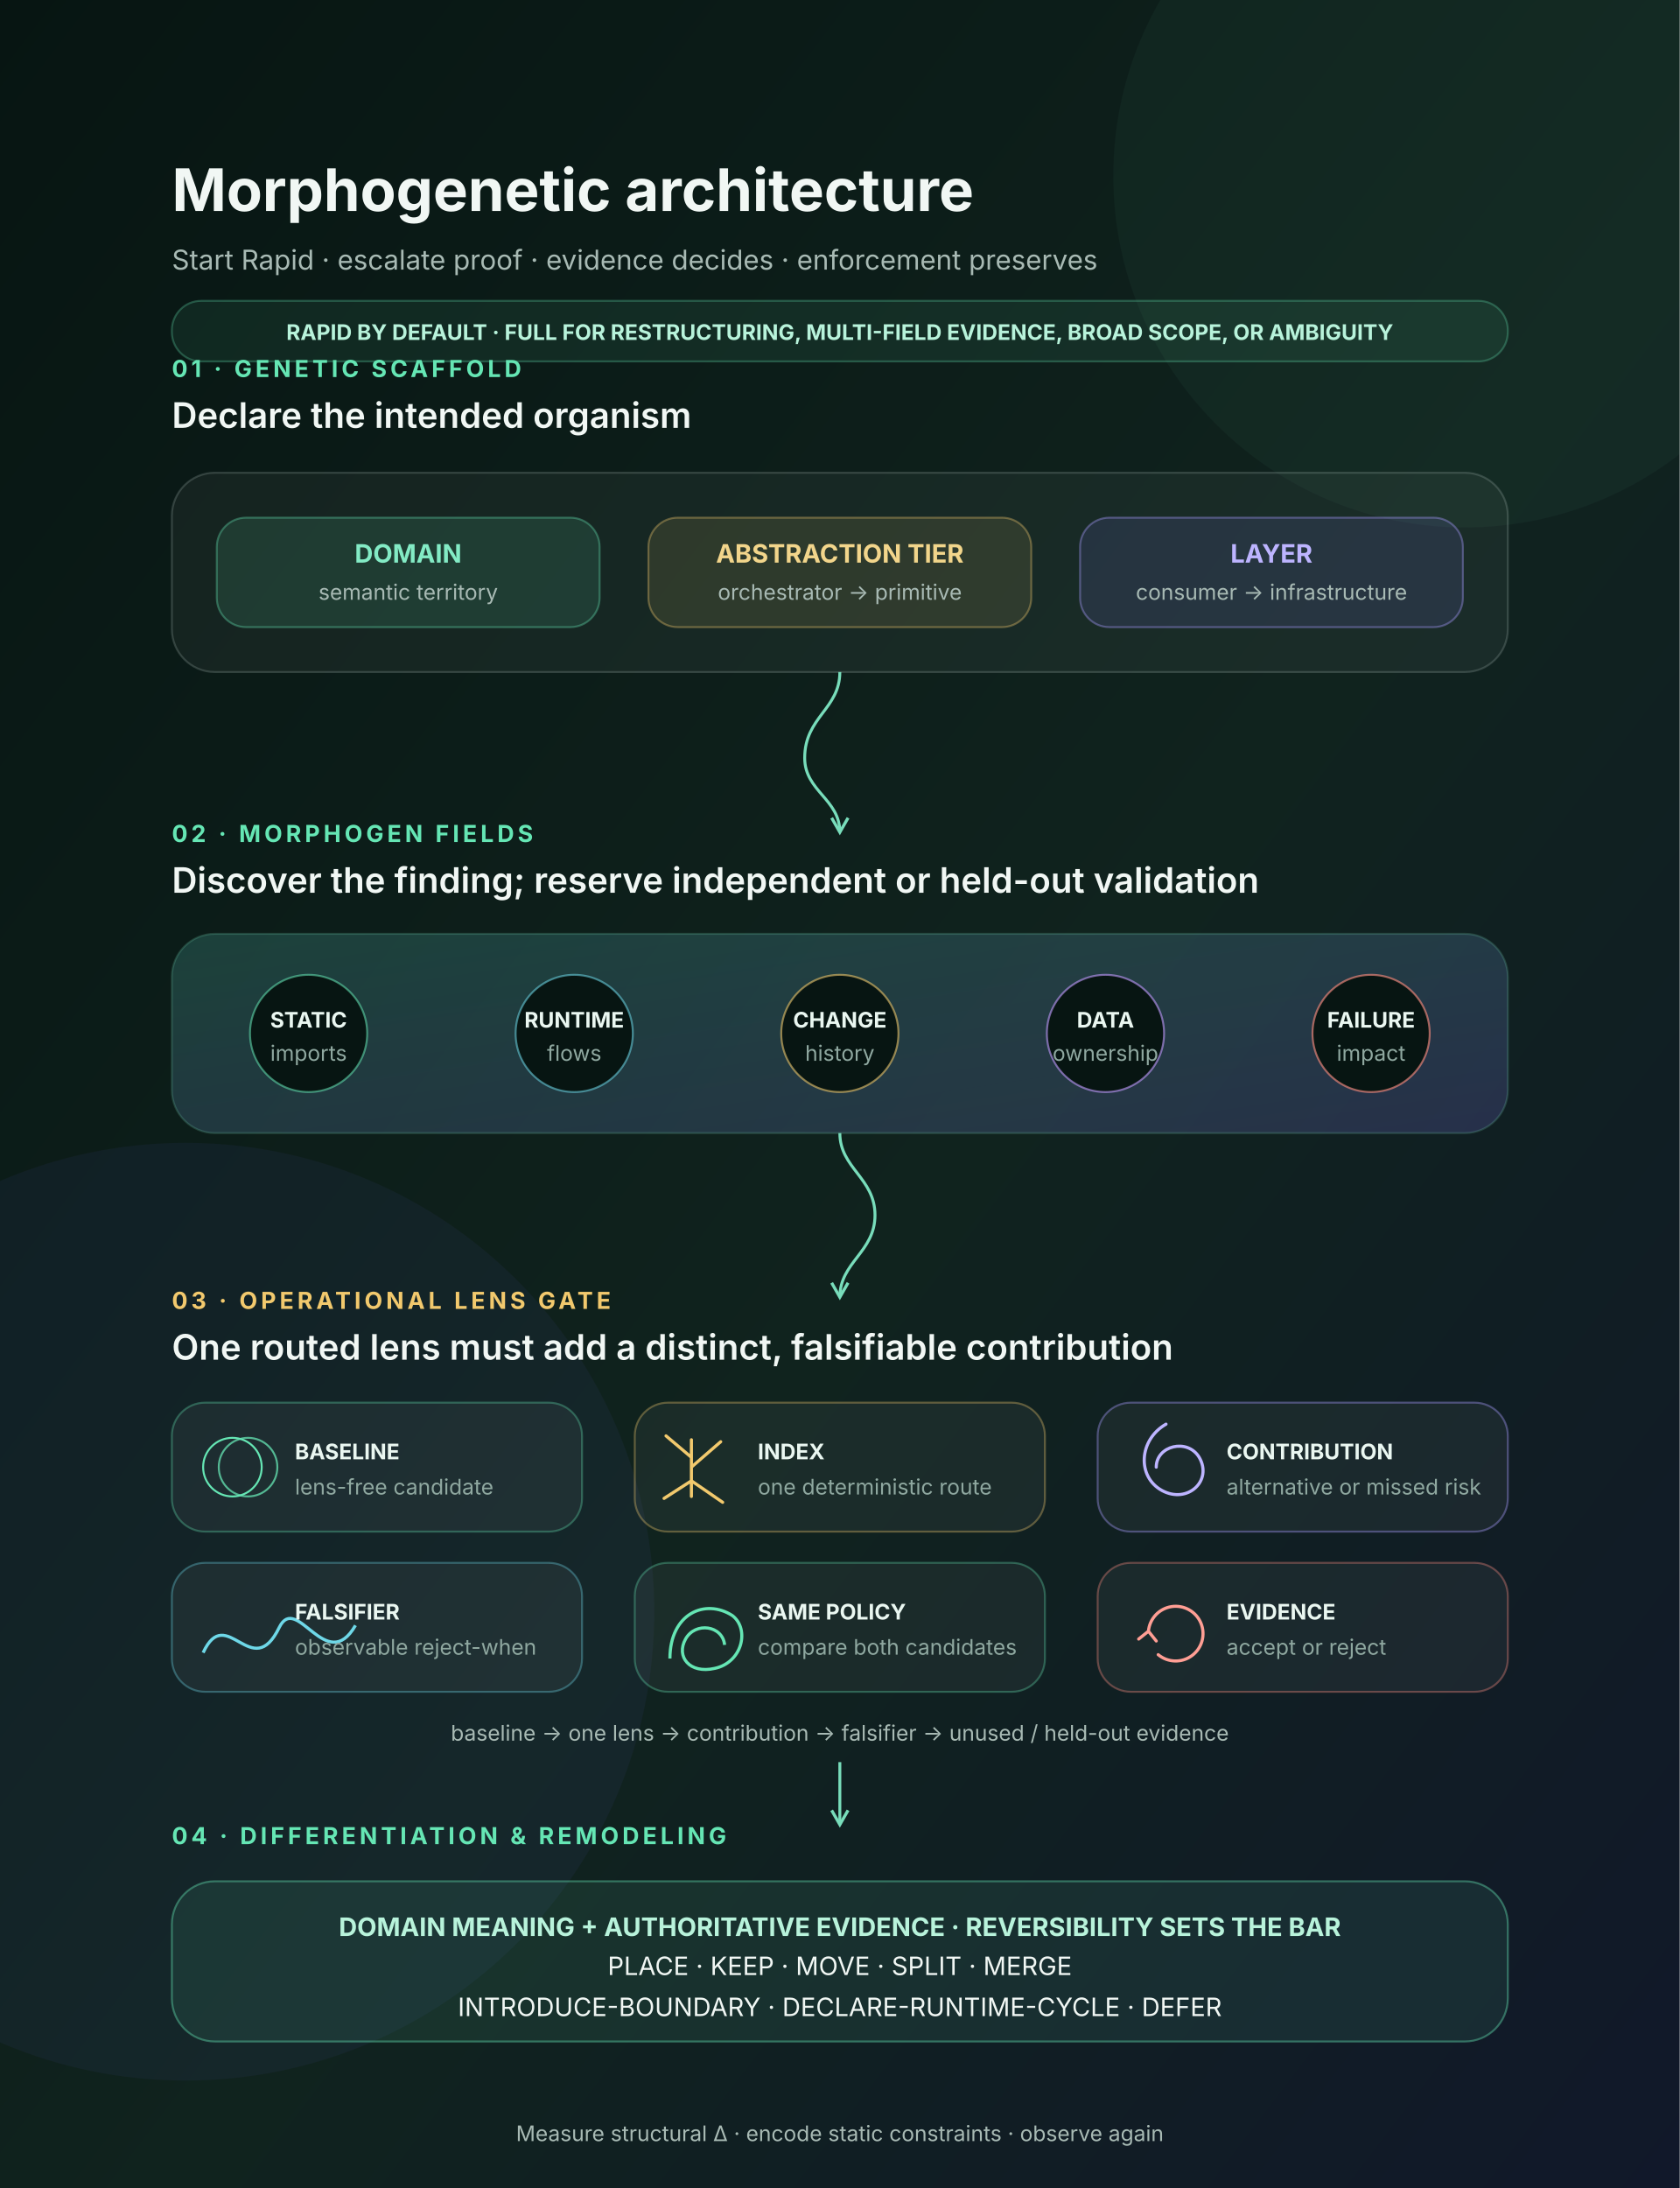
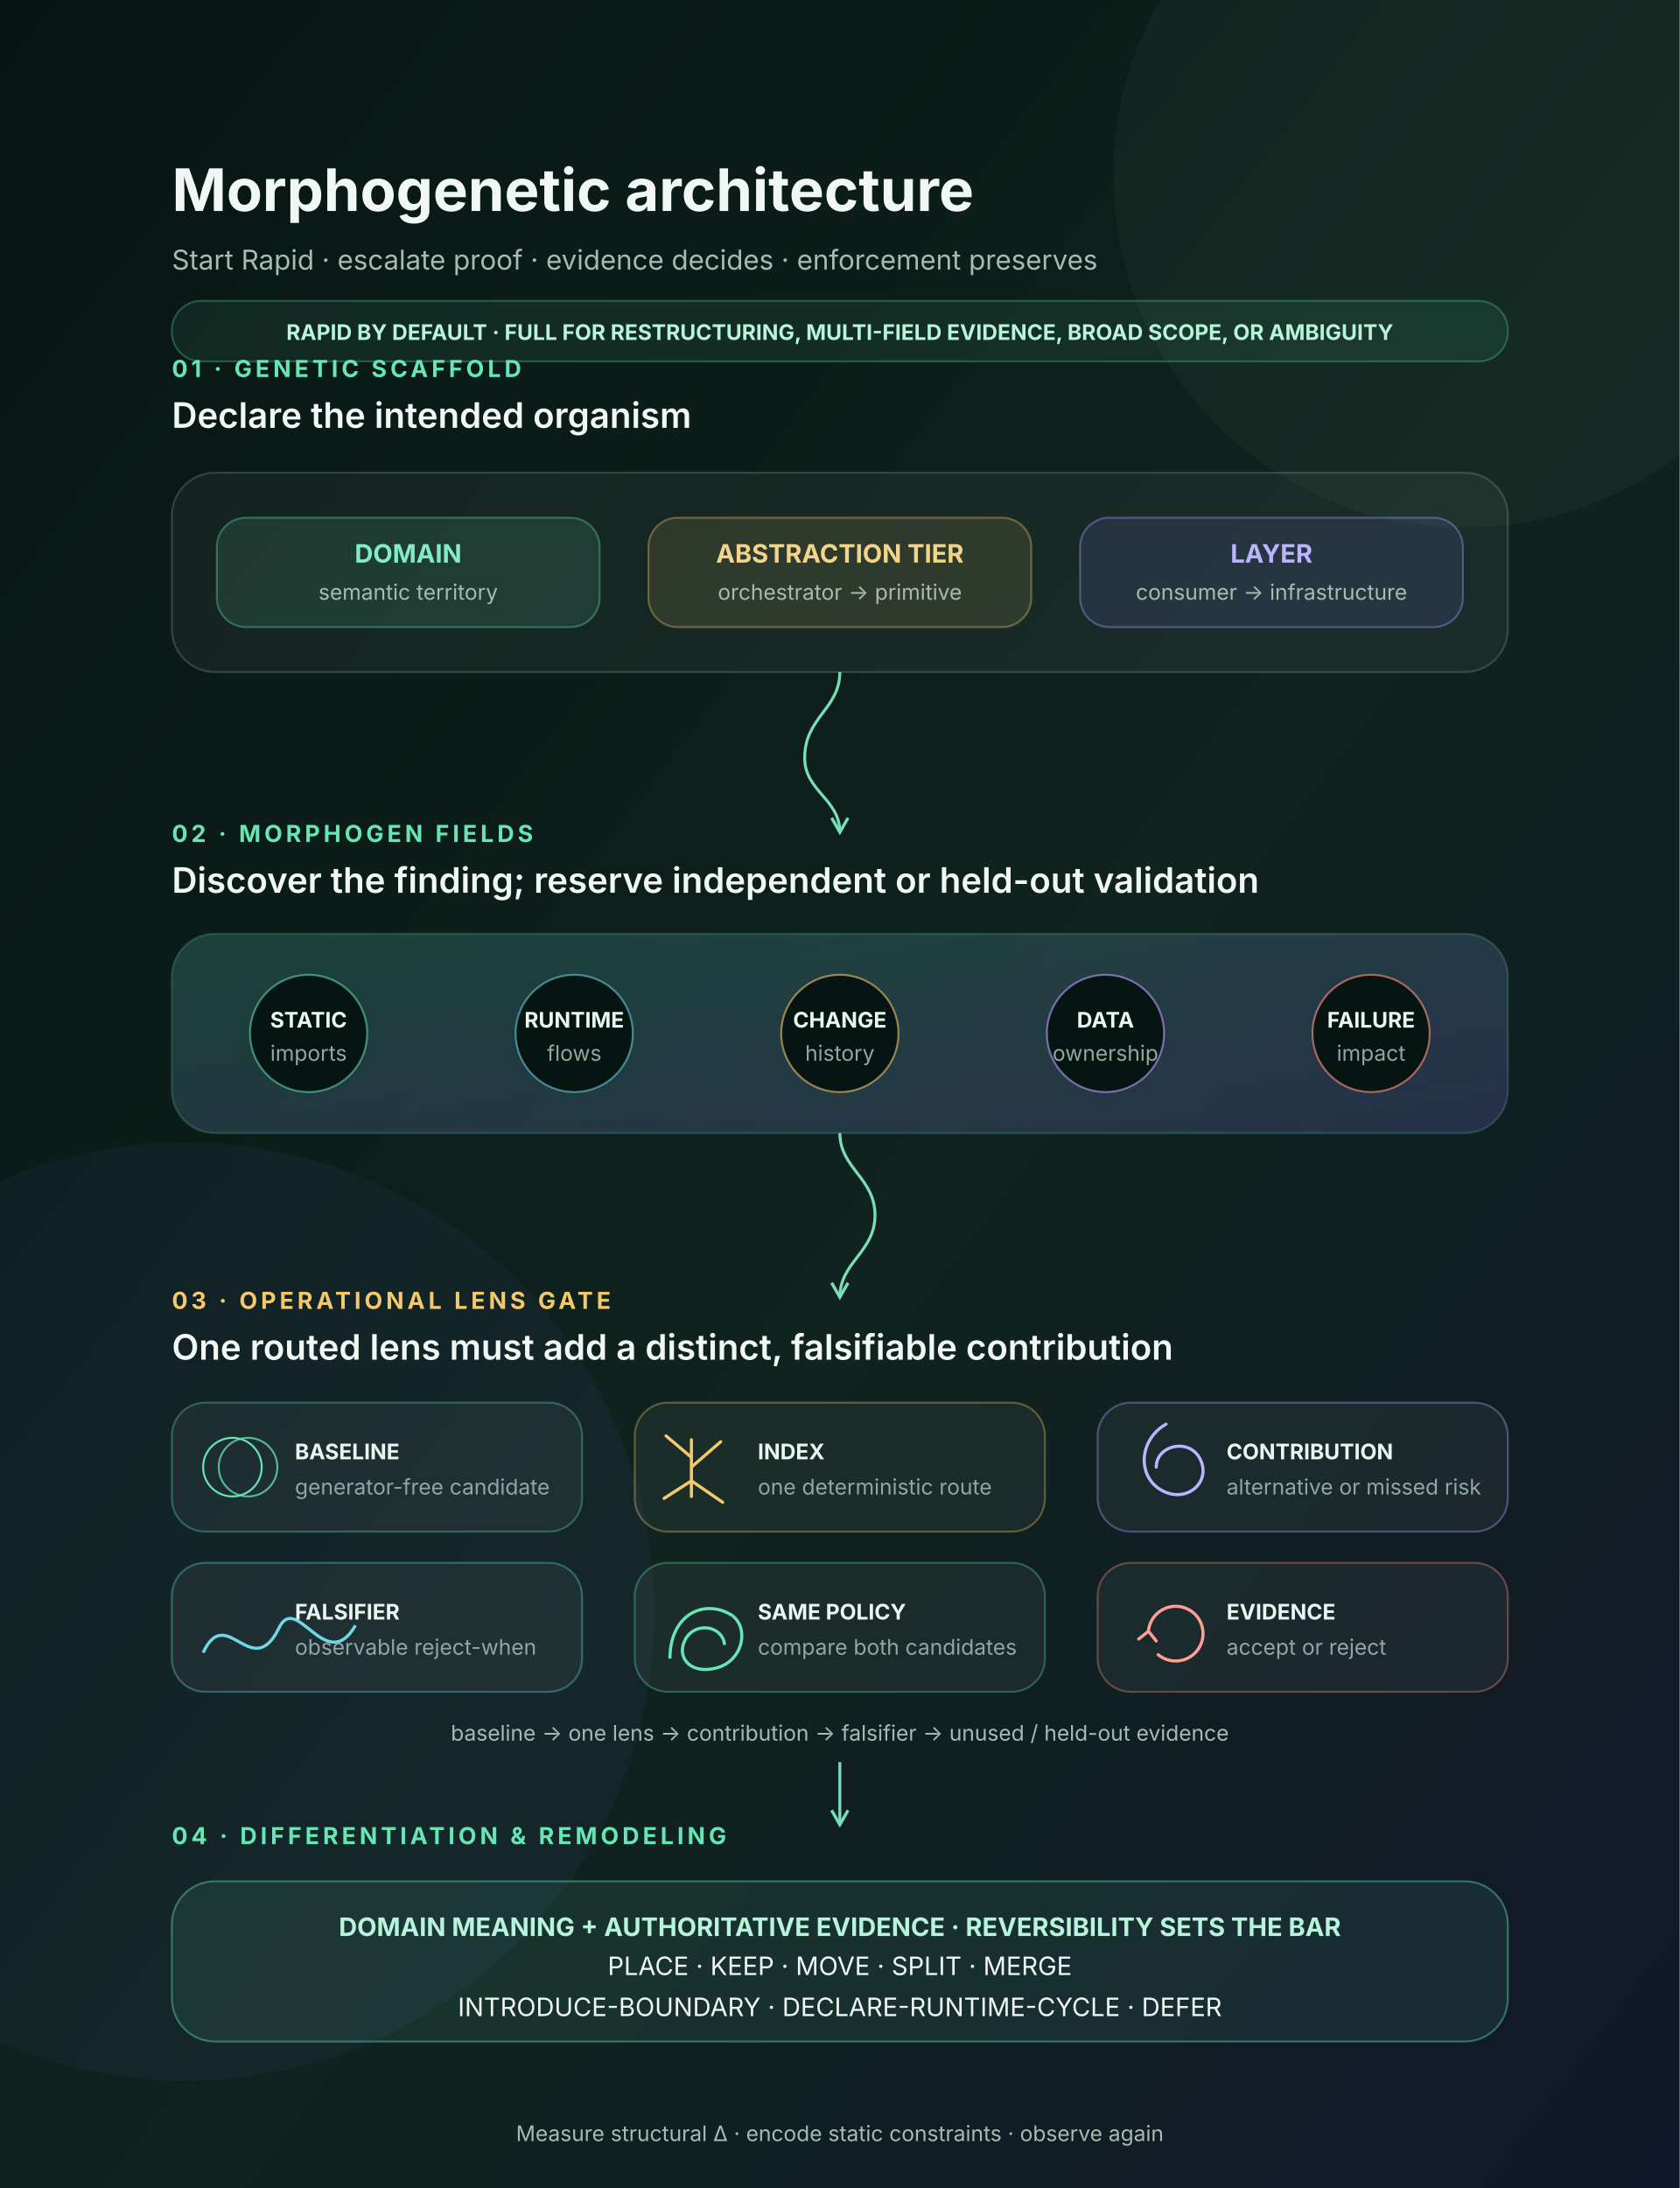
<svg xmlns="http://www.w3.org/2000/svg" width="860" height="1120" viewBox="0 0 860 1120" role="img" font-family="-apple-system, BlinkMacSystemFont, 'Segoe UI', system-ui, sans-serif">
  <defs>
    <linearGradient id="background" x1="0" y1="0" x2="1" y2="1">
      <stop offset="0" stop-color="#071512" />
      <stop offset="0.55" stop-color="#10231E" />
      <stop offset="1" stop-color="#11182A" />
    </linearGradient>
    <linearGradient id="life" x1="0" y1="0" x2="1" y2="0">
      <stop offset="0" stop-color="#65E6B4" />
      <stop offset="0.5" stop-color="#B8E986" />
      <stop offset="1" stop-color="#F2C96D" />
    </linearGradient>
    <linearGradient id="field" x1="0" y1="0" x2="1" y2="1">
      <stop offset="0" stop-color="#5AD8C5" stop-opacity="0.2" />
      <stop offset="1" stop-color="#8D7CFF" stop-opacity="0.18" />
    </linearGradient>
    <filter id="glow" x="-40%" y="-40%" width="180%" height="180%">
      <feGaussianBlur stdDeviation="5" result="blur" />
      <feMerge>
        <feMergeNode in="blur" />
        <feMergeNode in="SourceGraphic" />
      </feMerge>
    </filter>
    <marker id="arrow" viewBox="0 0 10 10" refX="8" refY="5" markerWidth="7" markerHeight="7" orient="auto">
      <path d="M1 1L8 5L1 9" fill="none" stroke="#78DDBB" stroke-width="1.5" />
    </marker>
  </defs>
  <rect width="860" height="1120" fill="url(#background)" />
  <circle cx="750" cy="90" r="180" fill="#4A8F79" opacity="0.07" />
  <circle cx="95" cy="825" r="240" fill="#6D5EE7" opacity="0.06" />
  <path d="M88 62H160" stroke="url(#life)" stroke-width="5" stroke-linecap="round" />
  <text x="88" y="108" font-size="30" font-weight="650" fill="#F1F7F4">Morphogenetic architecture</text>
  <text x="88" y="138" font-size="14" fill="#A8BAB4">Start Rapid · escalate proof · evidence decides · enforcement preserves</text>
  <rect x="88" y="154" width="684" height="31" rx="15" fill="#65E6B4" fill-opacity="0.08" stroke="#65E6B4" stroke-opacity="0.28" />
  <text x="430" y="174" font-size="11" font-weight="650" fill="#B8F3DB" text-anchor="middle">RAPID BY DEFAULT · FULL FOR RESTRUCTURING, MULTI-FIELD EVIDENCE, BROAD SCOPE, OR AMBIGUITY</text>
  <text x="88" y="193" font-size="12" font-weight="700" letter-spacing="1.8" fill="#65E6B4">01 · GENETIC SCAFFOLD</text>
  <text x="88" y="219" font-size="18" font-weight="600" fill="#F1F7F4">Declare the intended organism</text>
  <rect x="88" y="242" width="684" height="102" rx="22" fill="#FFFFFF" fill-opacity="0.045" stroke="#A8BAB4" stroke-opacity="0.24" />
  <g font-size="13">
    <rect x="111" y="265" width="196" height="56" rx="15" fill="#65E6B4" fill-opacity="0.12" stroke="#65E6B4" stroke-opacity="0.35" />
    <text x="209" y="288" font-weight="650" fill="#83EBC5" text-anchor="middle">DOMAIN</text>
    <text x="209" y="307" font-size="11" fill="#A8BAB4" text-anchor="middle">semantic territory</text>
    <rect x="332" y="265" width="196" height="56" rx="15" fill="#F2C96D" fill-opacity="0.11" stroke="#F2C96D" stroke-opacity="0.35" />
    <text x="430" y="288" font-weight="650" fill="#F2D58B" text-anchor="middle">ABSTRACTION TIER</text>
    <text x="430" y="307" font-size="11" fill="#A8BAB4" text-anchor="middle">orchestrator → primitive</text>
    <rect x="553" y="265" width="196" height="56" rx="15" fill="#8D7CFF" fill-opacity="0.12" stroke="#A99CFF" stroke-opacity="0.38" />
    <text x="651" y="288" font-weight="650" fill="#BDB4FF" text-anchor="middle">LAYER</text>
    <text x="651" y="307" font-size="11" fill="#A8BAB4" text-anchor="middle">consumer → infrastructure</text>
  </g>
  <path d="M430 344C430 363 412 367 412 388C412 405 430 409 430 426" fill="none" stroke="#78DDBB" stroke-width="1.5" marker-end="url(#arrow)" />
  <text x="88" y="431" font-size="12" font-weight="700" letter-spacing="1.8" fill="#65E6B4">02 · MORPHOGEN FIELDS</text>
  <text x="88" y="457" font-size="18" font-weight="600" fill="#F1F7F4">Discover the finding; reserve independent or held-out validation</text>
  <rect x="88" y="478" width="684" height="102" rx="22" fill="url(#field)" stroke="#78DDBB" stroke-opacity="0.2" />
  <g font-size="11" text-anchor="middle">
    <circle cx="158" cy="529" r="30" fill="#071512" stroke="#65E6B4" stroke-opacity="0.55" />
    <text x="158" y="526" font-weight="650" fill="#EAF7F1">STATIC</text>
    <text x="158" y="543" fill="#8FA8A0">imports</text>
    <circle cx="294" cy="529" r="30" fill="#071512" stroke="#6ED8E8" stroke-opacity="0.55" />
    <text x="294" y="526" font-weight="650" fill="#EAF7F1">RUNTIME</text>
    <text x="294" y="543" fill="#8FA8A0">flows</text>
    <circle cx="430" cy="529" r="30" fill="#071512" stroke="#F2C96D" stroke-opacity="0.58" />
    <text x="430" y="526" font-weight="650" fill="#EAF7F1">CHANGE</text>
    <text x="430" y="543" fill="#8FA8A0">history</text>
    <circle cx="566" cy="529" r="30" fill="#071512" stroke="#C29BFF" stroke-opacity="0.6" />
    <text x="566" y="526" font-weight="650" fill="#EAF7F1">DATA</text>
    <text x="566" y="543" fill="#8FA8A0">ownership</text>
    <circle cx="702" cy="529" r="30" fill="#071512" stroke="#FF8E82" stroke-opacity="0.62" />
    <text x="702" y="526" font-weight="650" fill="#EAF7F1">FAILURE</text>
    <text x="702" y="543" fill="#8FA8A0">impact</text>
  </g>
  <path d="M430 580C430 598 448 603 448 622C448 641 430 646 430 664" fill="none" stroke="#78DDBB" stroke-width="1.5" marker-end="url(#arrow)" />
  <text x="88" y="670" font-size="12" font-weight="700" letter-spacing="1.8" fill="#F2C96D">03 · OPERATIONAL LENS GATE</text>
  <text x="88" y="696" font-size="18" font-weight="600" fill="#F1F7F4">One routed lens must add a distinct, falsifiable contribution</text>
  <g font-size="11">
    <rect x="88" y="718" width="210" height="66" rx="17" fill="#FFFFFF" fill-opacity="0.05" stroke="#65E6B4" stroke-opacity="0.32" />
    <circle cx="119" cy="751" r="15" fill="none" stroke="#65E6B4" />
    <circle cx="127" cy="751" r="15" fill="none" stroke="#65E6B4" opacity="0.75" />
    <text x="151" y="747" font-weight="650" fill="#EAF7F1">BASELINE</text>
-     <text x="151" y="765" fill="#8FA8A0">lens-free candidate</text>
+     <text x="151" y="765" fill="#8FA8A0">generator-free candidate</text>
    <rect x="325" y="718" width="210" height="66" rx="17" fill="#FFFFFF" fill-opacity="0.05" stroke="#F2C96D" stroke-opacity="0.34" />
    <path d="M354 766V737M354 746L341 735M354 751L369 738M354 758L340 767M354 758L370 769" fill="none" stroke="#F2C96D" stroke-width="1.6" stroke-linecap="round" />
    <text x="388" y="747" font-weight="650" fill="#EAF7F1">INDEX</text>
    <text x="388" y="765" fill="#8FA8A0">one deterministic route</text>
    <rect x="562" y="718" width="210" height="66" rx="17" fill="#FFFFFF" fill-opacity="0.05" stroke="#A99CFF" stroke-opacity="0.38" />
    <path d="M592 751c0-11 16-15 22-5 7 12-6 24-19 17-13-7-12-26 2-34" fill="none" stroke="#BDB4FF" stroke-width="1.6" stroke-linecap="round" />
    <text x="628" y="747" font-weight="650" fill="#EAF7F1">CONTRIBUTION</text>
    <text x="628" y="765" fill="#8FA8A0">alternative or missed risk</text>
    <rect x="88" y="800" width="210" height="66" rx="17" fill="#FFFFFF" fill-opacity="0.05" stroke="#6ED8E8" stroke-opacity="0.34" />
    <path d="M104 846C116 820 129 862 143 833C152 815 167 858 182 832" fill="none" stroke="#6ED8E8" stroke-width="1.6" />
    <text x="151" y="829" font-weight="650" fill="#EAF7F1">FALSIFIER</text>
    <text x="151" y="847" fill="#8FA8A0">observable reject-when</text>
    <rect x="325" y="800" width="210" height="66" rx="17" fill="#FFFFFF" fill-opacity="0.05" stroke="#65E6B4" stroke-opacity="0.32" />
    <path d="M343 849C343 826 361 818 375 827C384 834 380 851 366 854C353 857 346 848 351 839C356 830 370 832 371 842" fill="none" stroke="#65E6B4" stroke-width="1.6" />
    <text x="388" y="829" font-weight="650" fill="#EAF7F1">SAME POLICY</text>
    <text x="388" y="847" fill="#8FA8A0">compare both candidates</text>
    <rect x="562" y="800" width="210" height="66" rx="17" fill="#FFFFFF" fill-opacity="0.05" stroke="#FF8E82" stroke-opacity="0.35" />
    <path d="M588 835a14 14 0 1 1 5 12M588 835l-5 4M588 835l4 5" fill="none" stroke="#FF9E94" stroke-width="1.6" stroke-linecap="round" />
    <text x="628" y="829" font-weight="650" fill="#EAF7F1">EVIDENCE</text>
    <text x="628" y="847" fill="#8FA8A0">accept or reject</text>
  </g>
  <text x="430" y="891" font-size="11" fill="#A8BAB4" text-anchor="middle">baseline → one lens → contribution → falsifier → unused / held-out evidence</text>
  <path d="M430 902V934" fill="none" stroke="#78DDBB" stroke-width="1.5" marker-end="url(#arrow)" />
  <text x="88" y="944" font-size="12" font-weight="700" letter-spacing="1.8" fill="#65E6B4">04 · DIFFERENTIATION &amp; REMODELING</text>
  <rect x="88" y="963" width="684" height="82" rx="22" fill="#65E6B4" fill-opacity="0.09" stroke="#65E6B4" stroke-opacity="0.4" />
  <text x="430" y="991" font-size="13" font-weight="650" fill="#B8F3DB" text-anchor="middle">DOMAIN MEANING + AUTHORITATIVE EVIDENCE · REVERSIBILITY SETS THE BAR</text>
  <text x="430" y="1011" font-size="13" fill="#F1F7F4" text-anchor="middle">PLACE · KEEP · MOVE · SPLIT · MERGE</text>
  <text x="430" y="1032" font-size="13" fill="#F1F7F4" text-anchor="middle">INTRODUCE-BOUNDARY · DECLARE-RUNTIME-CYCLE · DEFER</text>
  <path d="M128 1074H732" stroke="url(#life)" stroke-width="2" stroke-linecap="round" opacity="0.7" />
  <text x="430" y="1096" font-size="11" fill="#A8BAB4" text-anchor="middle">Measure structural Δ · encode static constraints · observe again</text>
</svg>
